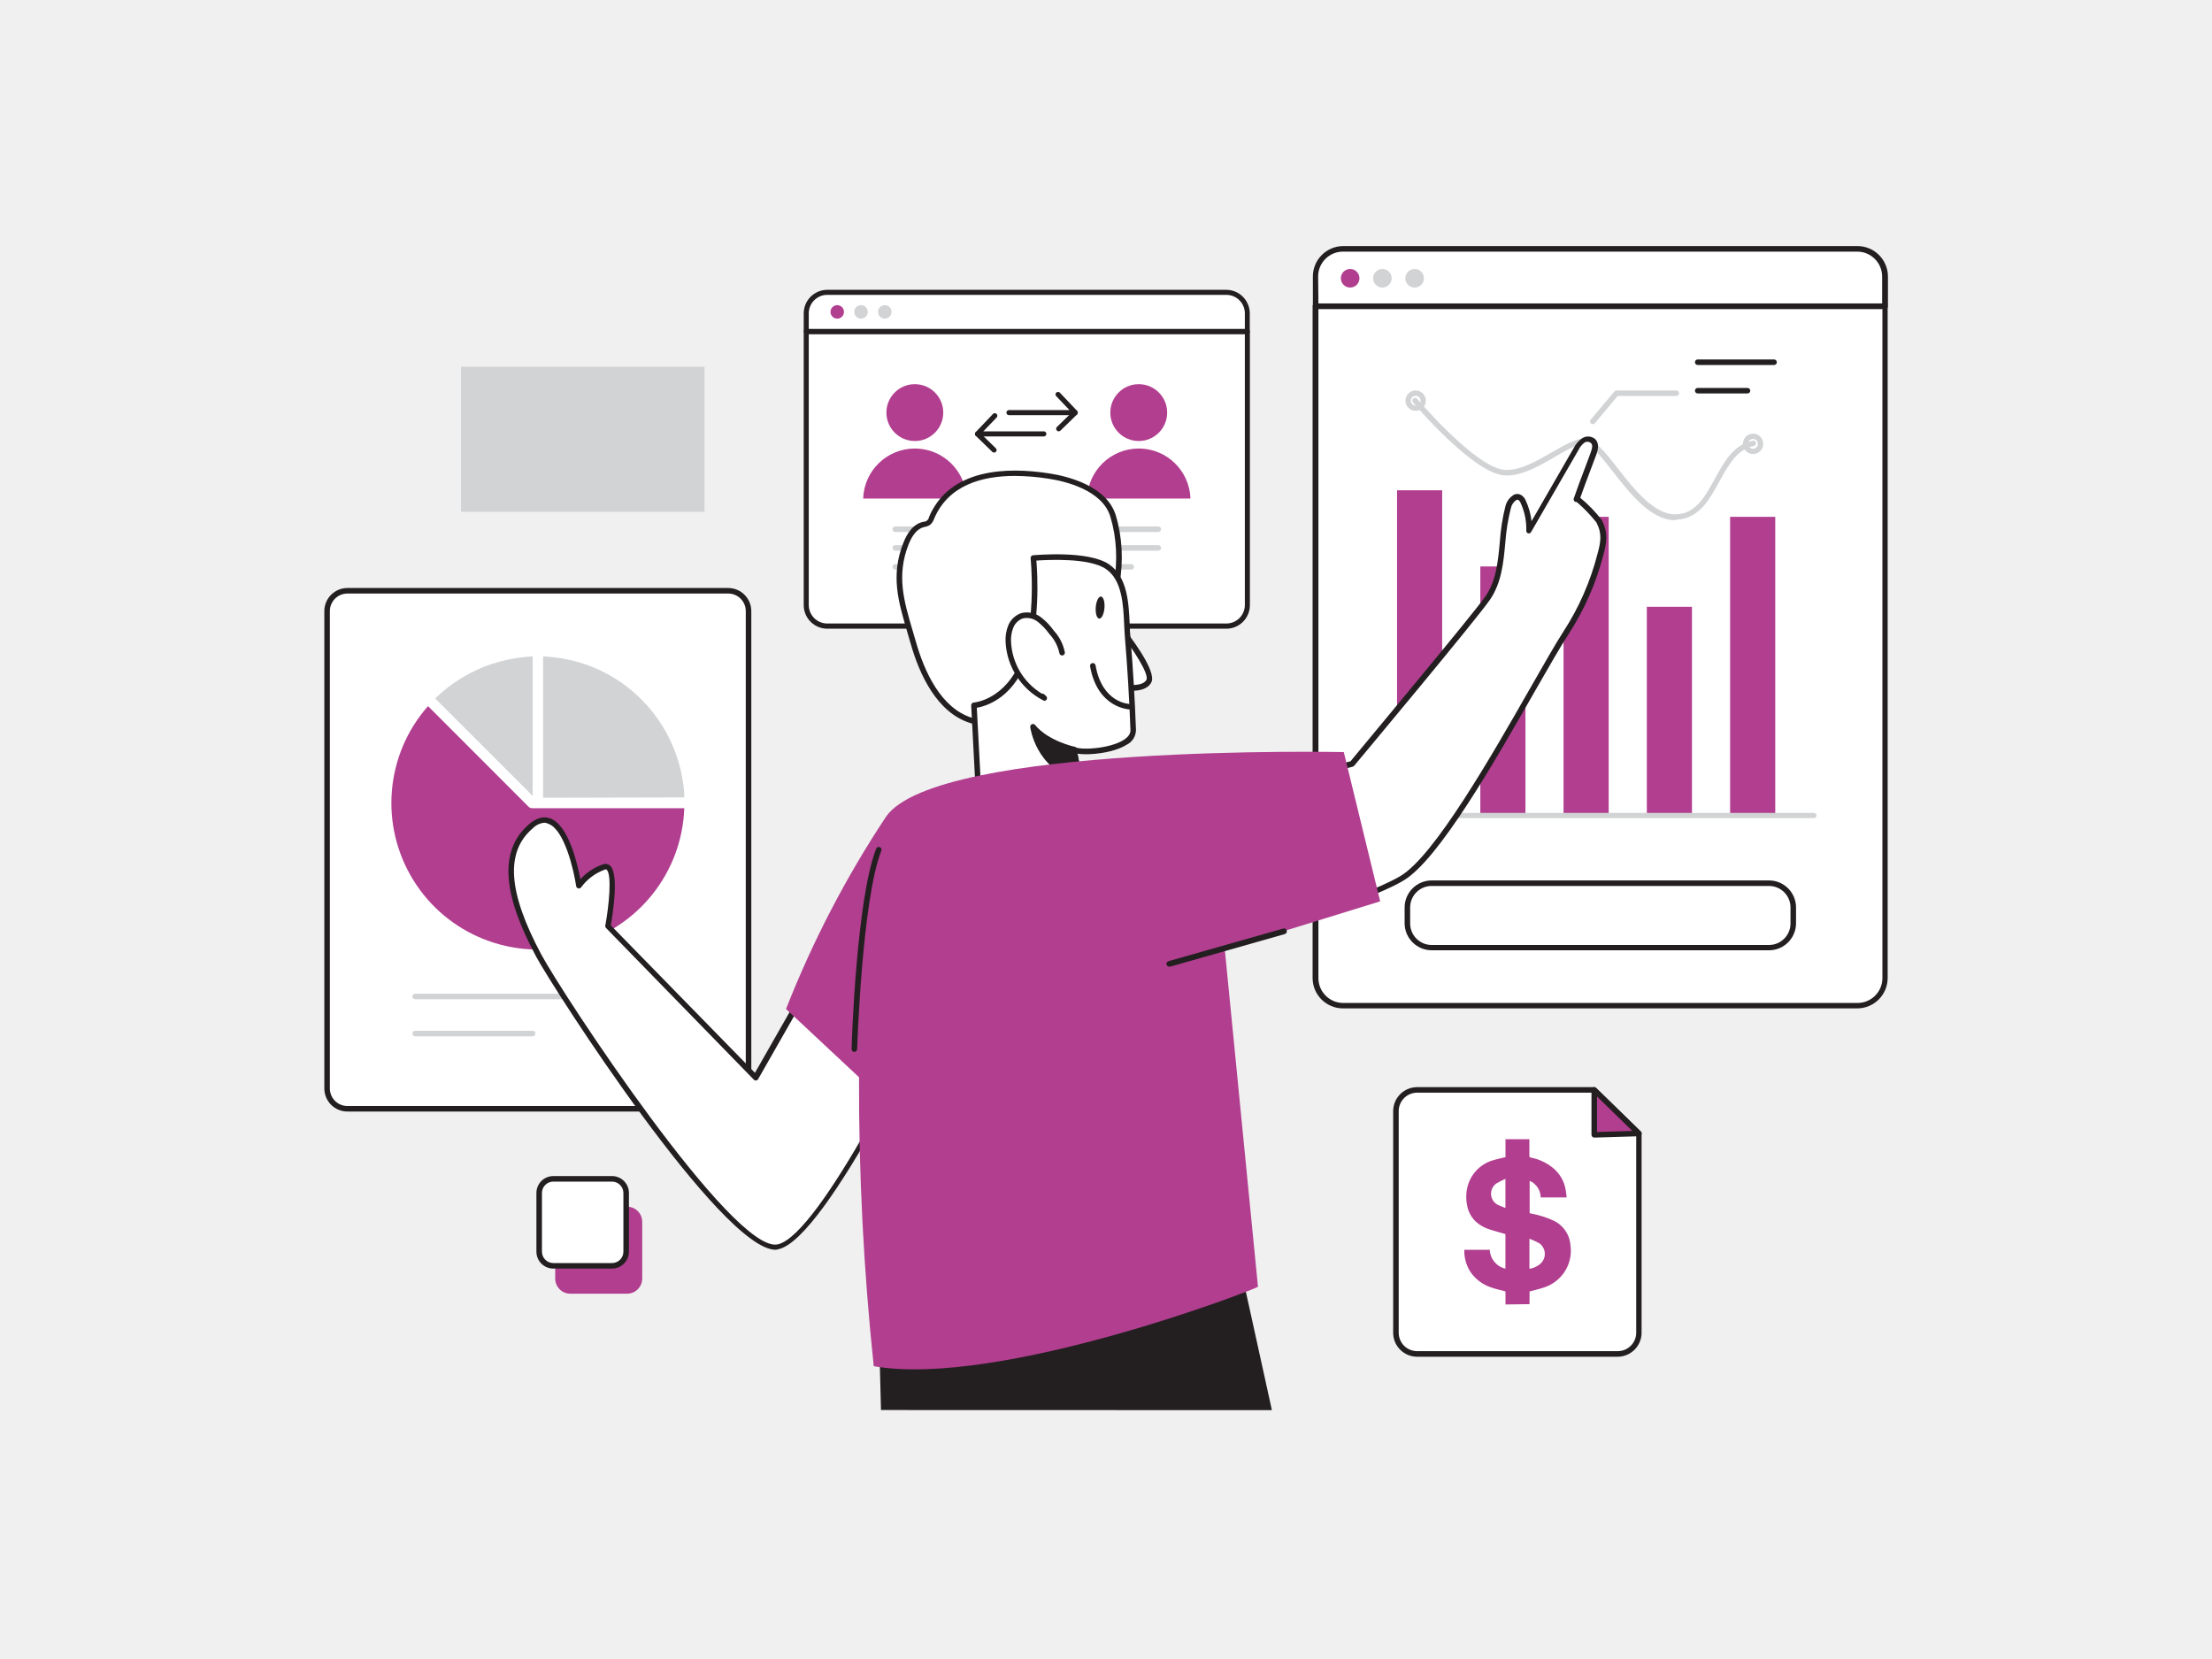
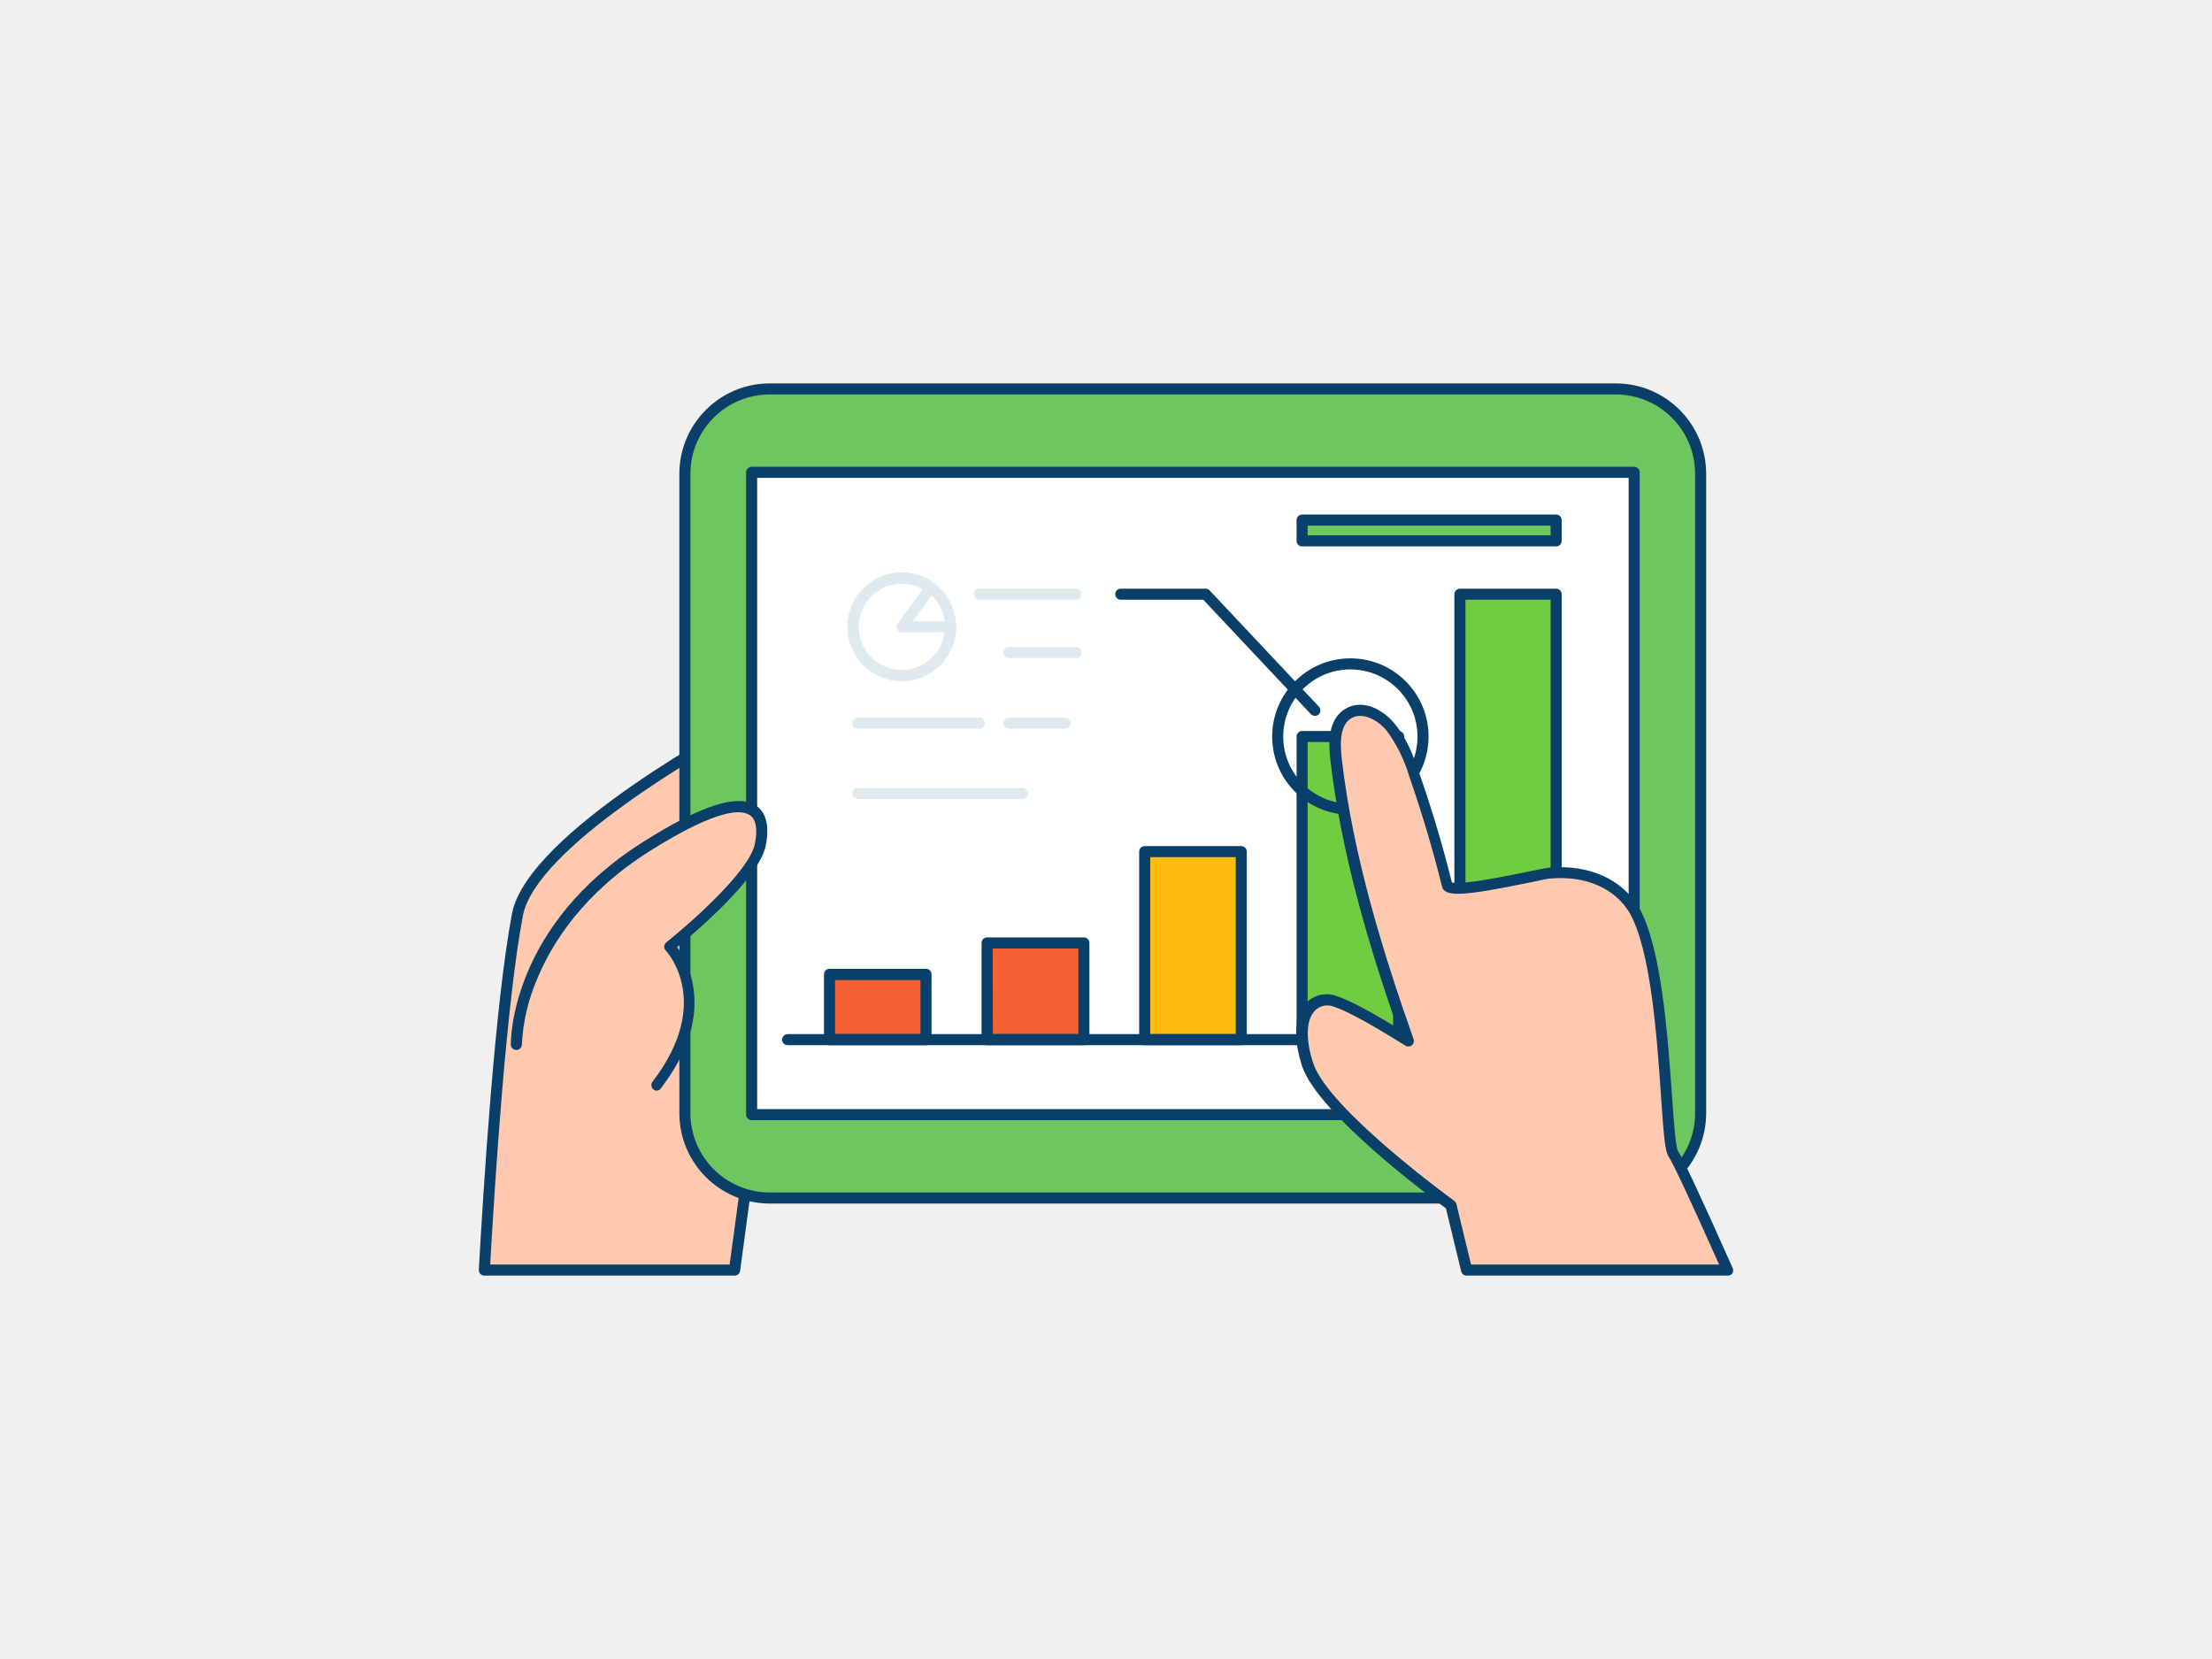
- <svg xmlns="http://www.w3.org/2000/svg" viewBox="0 0 400 300" data-imageid="finance-app-flatline" imageName="Finance app" class="illustrations_image" style="width: 158px;">
-   <g id="_559_finance_app_flatline" data-name="#559_finance_app_flatline">
-     <path d="M145.79,59.94h79.77a0,0,0,0,1,0,0v49.5a3.8,3.8,0,0,1-3.8,3.8H149.59a3.8,3.8,0,0,1-3.8-3.8V59.94A0,0,0,0,1,145.79,59.94Z" fill="#fff" />
-     <path d="M221.76,113.69H149.59a4.26,4.26,0,0,1-4.25-4.26V59.94a.46.46,0,0,1,.45-.46h79.77a.46.46,0,0,1,.46.46v49.49A4.26,4.26,0,0,1,221.76,113.69ZM146.25,60.4v49a3.35,3.35,0,0,0,3.34,3.35h72.17a3.35,3.35,0,0,0,3.35-3.35v-49Z" fill="#231f20" />
-     <path d="M149.59,52.86h72.17a3.8,3.8,0,0,1,3.8,3.8v3.28a0,0,0,0,1,0,0H145.79a0,0,0,0,1,0,0V56.66A3.8,3.8,0,0,1,149.59,52.86Z" fill="#fff" />
-     <path d="M225.56,60.4H145.79a.46.46,0,0,1-.45-.46V56.66a4.26,4.26,0,0,1,4.25-4.25h72.17A4.26,4.26,0,0,1,226,56.66v3.28A.46.46,0,0,1,225.56,60.4Zm-79.31-.92h78.86V56.66a3.35,3.35,0,0,0-3.35-3.34H149.59a3.35,3.35,0,0,0-3.34,3.34Z" fill="#231f20" />
-     <circle cx="165.43" cy="74.61" r="5.14" fill="#b13e8f" class="target-color" />
-     <path d="M156.09,90.15a9.35,9.35,0,0,1,18.69,0Z" fill="#b13e8f" class="target-color" />
-     <circle cx="205.92" cy="74.61" r="5.14" fill="#b13e8f" class="target-color" />
-     <path d="M196.58,90.15a9.35,9.35,0,0,1,18.69,0Z" fill="#b13e8f" class="target-color" />
-     <path d="M194.45,75.07h-12a.46.46,0,1,1,0-.92h10.94L191,71.64a.45.45,0,0,1,0-.64.47.47,0,0,1,.65,0l3.12,3.29a.44.44,0,0,1,.09.49A.46.46,0,0,1,194.45,75.07Z" fill="#231f20" />
-     <path d="M191.45,78a.47.47,0,0,1-.33-.14.46.46,0,0,1,0-.65l3-2.92a.46.46,0,0,1,.64.66l-3,2.92A.46.46,0,0,1,191.45,78Z" fill="#231f20" />
-     <path d="M188.76,78.92h-12a.45.45,0,0,1-.42-.27.46.46,0,0,1,.09-.5l3.12-3.28a.46.46,0,1,1,.67.63L177.82,78h10.94a.47.47,0,0,1,.46.46A.46.46,0,0,1,188.76,78.92Z" fill="#231f20" />
-     <path d="M179.75,81.84a.42.42,0,0,1-.31-.13l-3-2.91a.47.47,0,0,1,0-.65.46.46,0,0,1,.65,0l3,2.92a.45.45,0,0,1,0,.64A.47.47,0,0,1,179.75,81.84Z" fill="#231f20" />
-     <path d="M209.46,96.2H161.89a.5.5,0,0,1-.5-.5.51.51,0,0,1,.5-.5h47.57a.5.5,0,0,1,.5.5A.5.5,0,0,1,209.46,96.2Z" fill="#d1d3d4" />
-     <path d="M209.46,99.58H161.89a.5.5,0,0,1-.5-.5.51.51,0,0,1,.5-.5h47.57a.5.5,0,0,1,.5.5A.5.5,0,0,1,209.46,99.58Z" fill="#d1d3d4" />
-     <path d="M204.57,103H161.89a.5.5,0,0,1-.5-.5.51.51,0,0,1,.5-.5h42.68a.51.51,0,0,1,.5.5A.5.5,0,0,1,204.57,103Z" fill="#d1d3d4" />
-     <circle cx="151.4" cy="56.4" r="1.22" fill="#b13e8f" class="target-color" />
-     <circle cx="155.7" cy="56.4" r="1.22" fill="#d1d3d4" />
-     <circle cx="160" cy="56.4" r="1.22" fill="#d1d3d4" />
-     <path d="M237.91,55.37H340.85a0,0,0,0,1,0,0V176.85a5,5,0,0,1-5,5H242.9a5,5,0,0,1-5-5V55.37A0,0,0,0,1,237.91,55.37Z" fill="#fff" />
-     <path d="M335.85,182.35h-93a5.5,5.5,0,0,1-5.49-5.5V55.37a.5.5,0,0,1,.5-.5H340.85a.5.5,0,0,1,.5.5V176.85A5.51,5.51,0,0,1,335.85,182.35ZM238.41,55.87v121a4.5,4.5,0,0,0,4.49,4.5h93a4.51,4.51,0,0,0,4.5-4.5v-121Z" fill="#231f20" />
-     <path d="M319.86,171.84h-61A4.9,4.9,0,0,1,254,167V164.1a4.9,4.9,0,0,1,4.89-4.89h61a4.89,4.89,0,0,1,4.89,4.89V167A4.89,4.89,0,0,1,319.86,171.84Zm-61-11.63A3.89,3.89,0,0,0,255,164.1V167a3.89,3.89,0,0,0,3.89,3.88h61a3.89,3.89,0,0,0,3.89-3.88V164.1a3.89,3.89,0,0,0-3.89-3.89Z" fill="#231f20" />
-     <rect x="252.63" y="88.66" width="8.16" height="58.81" fill="#b13e8f" class="target-color" />
-     <rect x="267.69" y="102.43" width="8.16" height="45.03" fill="#b13e8f" class="target-color" />
-     <rect x="282.74" y="93.46" width="8.16" height="54.01" fill="#b13e8f" class="target-color" />
-     <rect x="297.8" y="109.73" width="8.16" height="37.73" fill="#b13e8f" class="target-color" />
-     <rect x="312.86" y="93.46" width="8.16" height="54.01" fill="#b13e8f" class="target-color" />
-     <path d="M320.83,66H307a.5.5,0,0,1-.5-.5.5.5,0,0,1,.5-.5h13.81a.51.51,0,0,1,.5.5A.5.5,0,0,1,320.83,66Z" fill="#231f20" />
-     <path d="M316,71.15h-9a.5.5,0,0,1-.5-.5.5.5,0,0,1,.5-.5h9a.5.5,0,0,1,.5.5A.5.5,0,0,1,316,71.15Z" fill="#231f20" />
-     <path d="M302.89,94.07c-4.36,0-8.16-4.86-11.22-8.78-2-2.54-3.87-5-5.12-5h0c-1.42,0-3.38,1.17-5.45,2.37-2.82,1.63-6,3.48-9,3.31-5.61-.3-16.15-12.68-16.59-13.21a.47.47,0,0,1,.05-.67.49.49,0,0,1,.68,0c.1.13,10.71,12.6,15.91,12.88,2.74.16,5.8-1.62,8.5-3.19,2.18-1.26,4.24-2.45,5.9-2.5s3.59,2.32,5.93,5.33c3,3.83,6.7,8.59,10.71,8.4,3.47-.17,5.13-3.19,6.89-6.39s3.43-6.26,6.94-6.93a.48.48,0,0,1,.17.94c-3.06.58-4.62,3.43-6.28,6.45-1.8,3.29-3.67,6.69-7.67,6.89Z" fill="#d1d3d4" />
-     <path d="M328,147.94H246a.47.47,0,0,1-.47-.48A.48.48,0,0,1,246,147h82a.48.48,0,0,1,.48.48A.47.47,0,0,1,328,147.94Z" fill="#d1d3d4" />
-     <path d="M256,74.29a1.84,1.84,0,1,1,1.84-1.84A1.84,1.84,0,0,1,256,74.29Zm0-2.72a.89.89,0,1,0,.89.88A.88.88,0,0,0,256,71.57Z" fill="#d1d3d4" />
-     <path d="M317,82.1a1.84,1.84,0,1,1,1.85-1.84A1.85,1.85,0,0,1,317,82.1Zm0-2.73a.89.89,0,1,0,.89.89A.89.89,0,0,0,317,79.37Z" fill="#d1d3d4" />
-     <path d="M242.9,45h92.95a5,5,0,0,1,5,5v5.35a0,0,0,0,1,0,0H237.91a0,0,0,0,1,0,0V50A5,5,0,0,1,242.9,45Z" fill="#fff" />
-     <path d="M340.85,55.87H237.91a.5.5,0,0,1-.5-.5V50a5.5,5.5,0,0,1,5.49-5.5h93a5.51,5.51,0,0,1,5.5,5.5v5.35A.5.5,0,0,1,340.85,55.87Zm-102.44-1H340.35V50a4.51,4.51,0,0,0-4.5-4.5h-93a4.5,4.5,0,0,0-4.49,4.5Z" fill="#231f20" />
-     <rect x="59.15" y="106.83" width="76.21" height="93.64" rx="3.67" fill="#fff" />
-     <path d="M131.69,201H62.82a4.17,4.17,0,0,1-4.17-4.17V110.5a4.18,4.18,0,0,1,4.17-4.17h68.87a4.18,4.18,0,0,1,4.17,4.17v86.3A4.17,4.17,0,0,1,131.69,201ZM62.82,107.33a3.18,3.18,0,0,0-3.17,3.17v86.3A3.17,3.17,0,0,0,62.82,200h68.87a3.17,3.17,0,0,0,3.17-3.17V110.5a3.18,3.18,0,0,0-3.17-3.17Z" fill="#231f20" />
-     <path d="M116.15,180.69H75.08a.5.5,0,0,1-.5-.5.51.51,0,0,1,.5-.5h41.07a.5.5,0,0,1,.5.5A.5.5,0,0,1,116.15,180.69Z" fill="#d1d3d4" />
-     <path d="M96.32,187.4H75.08a.51.51,0,0,1-.5-.5.5.5,0,0,1,.5-.5H96.32a.5.5,0,0,1,.5.5A.51.51,0,0,1,96.32,187.4Z" fill="#d1d3d4" />
-     <path d="M77.62,127.91q9,9,17.93,17.94a.93.93,0,0,0,.72.3h27.47a26.49,26.49,0,1,1-46.35-18.45Z" fill="#b13e8f" class="target-color" />
-     <path d="M98.21,118.68v25.58l.26,0,24.76-.06c.55,0,.55,0,.51-.55a26.72,26.72,0,0,0-15.8-22.7,27.1,27.1,0,0,0-8.57-2.17Z" fill="#d1d3d4" />
-     <path d="M96.32,143.92V118.7a28.63,28.63,0,0,0-8.69,1.83,27.26,27.26,0,0,0-8.94,5.77Z" fill="#d1d3d4" />
-     <path d="M175.7,130.3c-5.89-1.77-9-8.66-10.57-14.14-1.76-6.23-3.83-11.33-1.32-17.82.57-1.49,1.49-3,3-3.48a3,3,0,0,0,1.07-.37,2.28,2.28,0,0,0,.57-.93c3.58-8.44,13.71-8.67,21.31-7.48,4.4.69,10.11,2.7,11.48,7.22,2.51,8.33.39,17.39-4.23,24.59C192.69,124.66,184.52,133,175.7,130.3Z" fill="#fff" />
-     <path d="M179.07,131.3a11.9,11.9,0,0,1-3.51-.52h0c-6.15-1.85-9.33-8.89-10.91-14.48-.2-.71-.4-1.41-.61-2.1-1.6-5.43-3-10.13-.7-16,.81-2.11,1.95-3.38,3.36-3.78l.3-.07a1,1,0,0,0,1-.87c3.73-8.76,14-9.1,21.88-7.85,3,.47,10.26,2.16,11.89,7.57,2.38,7.92.82,17-4.29,25C193.15,124.87,186.33,131.3,179.07,131.3Zm4.44-45.24c-6,0-12,1.7-14.57,7.69a2.53,2.53,0,0,1-.72,1.13,2.34,2.34,0,0,1-1,.4l-.25.07c-1.09.3-2,1.37-2.7,3.17-2.16,5.59-.82,10.14.73,15.4.21.69.41,1.39.62,2.11,1.51,5.34,4.51,12.08,10.23,13.8h0c8,2.39,16-4.74,20.77-12.21,4.95-7.72,6.47-16.53,4.17-24.18-1.47-4.86-8.24-6.42-11.08-6.86A40.3,40.3,0,0,0,183.51,86.06Z" fill="#231f20" />
-     <path d="M202.46,113.44s6.31,7.89,5.32,9.74-4.91,1-4.91,1" fill="#fff" />
-     <path d="M204.74,124.91a10,10,0,0,1-2-.2.5.5,0,0,1,.2-1c1,.2,3.71.46,4.37-.78.52-1-2.34-5.53-5.27-9.2a.51.51,0,0,1,.07-.71.52.52,0,0,1,.71.08c1.53,1.92,6.44,8.31,5.37,10.3C207.57,124.63,206,124.91,204.74,124.91Z" fill="#231f20" />
-     <path d="M200.26,102.44c3.8,2.56,3.33,8.76,3.66,12.73q.69,8.37,1,16.78c.13,3.55-9,4.46-10.73,3.55l2.7,13.85L177,143.71l-.85-16.19s6-.51,9-8,1.77-18.6,1.77-18.6S196.55,99.93,200.26,102.44Z" fill="#fff" />
-     <path d="M196.89,149.85l-.14,0-19.91-5.64a.5.5,0,0,1-.37-.45l-.85-16.2a.5.5,0,0,1,.45-.52c.24,0,5.79-.59,8.56-7.72,2.85-7.34,1.75-18.26,1.74-18.37a.56.56,0,0,1,.11-.37.5.5,0,0,1,.34-.18c.4,0,9.91-.93,13.72,1.64h0c3.37,2.28,3.58,7.08,3.75,11,0,.76.07,1.49.13,2.16.46,5.58.8,11.23,1,16.8a3,3,0,0,1-1.72,2.69c-2.33,1.46-6.73,1.95-8.87,1.59l2.55,13a.52.52,0,0,1-.15.47A.55.55,0,0,1,196.89,149.85Zm-19.44-6.52,18.79,5.32L193.7,135.6a.48.48,0,0,1,.19-.5.51.51,0,0,1,.53,0c1.11.59,6.25.28,8.75-1.28.86-.54,1.28-1.15,1.25-1.81-.2-5.56-.54-11.2-1-16.76-.06-.68-.09-1.42-.13-2.2-.16-3.64-.36-8.17-3.31-10.16h0c-3-2.06-10.57-1.66-12.57-1.52.19,2.29.77,11.6-1.85,18.33s-7.37,8-8.92,8.29Z" fill="#231f20" />
-     <path d="M204.41,127.8s-5.48,0-6.79-7.4" fill="#fff" />
-     <path d="M204.41,128.3c-.06,0-5.92-.09-7.29-7.81a.51.51,0,0,1,.41-.58.5.5,0,0,1,.58.4c1.21,6.88,6.1,7,6.3,7a.5.5,0,0,1,.5.5A.5.5,0,0,1,204.41,128.3Z" fill="#231f20" />
-     <path d="M192.08,118a7.64,7.64,0,0,0-1.91-3.68,11,11,0,0,0-2.26-2.35,3.67,3.67,0,0,0-3.09-.65,3.42,3.42,0,0,0-2,1.93,6.48,6.48,0,0,0-.45,2.83,12,12,0,0,0,6.49,10.13l-.33-.31" fill="#fff" />
-     <path d="M188.83,126.69a.46.46,0,0,1-.22-.06,12.59,12.59,0,0,1-6.77-10.55,6.91,6.91,0,0,1,.49-3,3.92,3.92,0,0,1,2.35-2.21,4.14,4.14,0,0,1,3.52.72,11.13,11.13,0,0,1,2.36,2.45,8,8,0,0,1,2,3.94.5.5,0,0,1-.44.55.5.5,0,0,1-.55-.44,7.31,7.31,0,0,0-1.81-3.44,10.6,10.6,0,0,0-2.14-2.24,3.18,3.18,0,0,0-2.66-.58,2.92,2.92,0,0,0-1.72,1.66,5.94,5.94,0,0,0-.41,2.61,11.6,11.6,0,0,0,5.58,9.34.46.46,0,0,1,.41.12l.34.3a.5.5,0,0,1-.34.88Z" fill="#231f20" />
-     <path d="M194.19,135.5s-4.89-1-7.39-4.1c0,0,.88,7.4,8.38,9.2Z" fill="#231f20" />
-     <path d="M195.18,141.1l-.12,0c-7.75-1.85-8.75-9.54-8.76-9.62a.5.5,0,0,1,.3-.52.49.49,0,0,1,.58.14c2.37,2.89,7.06,3.92,7.11,3.93a.5.5,0,0,1,.39.4l1,5.09a.5.5,0,0,1-.49.6Zm-7.5-8.12a10.34,10.34,0,0,0,6.86,6.92l-.78-4A16.46,16.46,0,0,1,187.68,133Z" fill="#231f20" />
-     <ellipse cx="198.93" cy="109.86" rx="2" ry="0.79" transform="translate(74.07 299.74) rotate(-85.58)" fill="#231f20" />
-     <path d="M146.89,176.84l-10.26,18-26.72-27.42s2.16-11.65-.72-10.72a9.61,9.61,0,0,0-4.54,3.39s-2.37-16-8.61-10.74-3.37,14.5,1.36,23.38c3.51,6.59,34.7,54.66,43.35,52.73s29.19-45.59,29.19-45.59Z" fill="#fff" />
-     <path d="M140.27,226c-9.83,0-40.18-47.16-43.31-53-3.94-7.41-8.36-18-1.24-24,1.32-1.12,2.6-1.46,3.81-1,3.28,1.24,4.9,8.21,5.42,11a9.67,9.67,0,0,1,4.09-2.7,1.23,1.23,0,0,1,1.27.23c1.67,1.47.5,8.76.14,10.8L136.52,194l9.94-17.43a.5.5,0,0,1,.5-.25l23,3a.48.48,0,0,1,.37.26.51.51,0,0,1,0,.45c-.85,1.79-20.76,43.91-29.54,45.86A2.81,2.81,0,0,1,140.27,226ZM98.46,148.77a3.37,3.37,0,0,0-2.1,1c-5,4.24-4.53,11.48,1.49,22.77,3.81,7.16,34.76,54.25,42.79,52.48,7.76-1.73,26-39.38,28.56-44.7l-22-2.9-10.1,17.71a.51.51,0,0,1-.37.25.48.48,0,0,1-.42-.15l-26.72-27.42a.51.51,0,0,1-.13-.44c.68-3.69,1.21-9.26.23-10.12,0,0-.11-.09-.31,0a9.24,9.24,0,0,0-4.28,3.19.52.52,0,0,1-.53.21.5.5,0,0,1-.38-.41c-.41-2.77-2.09-10.18-5-11.26A2,2,0,0,0,98.46,148.77Z" fill="#231f20" />
-     <path d="M225.05,168.77s20.68-5.36,28.43-9.91c8.5-5,24.51-36.58,29.71-44.43a47.63,47.63,0,0,0,6.21-14.11c.6-2.24.88-3.86-.24-6-.23-.45-3.9-4.47-4.07-4,1-2.81,2-5.48,3.06-8.26.28-.77.49-1.74-.1-2.3a1.47,1.47,0,0,0-1.81,0A4.34,4.34,0,0,0,285,81.26L276.5,96a11.45,11.45,0,0,0-1.07-5.28,1.73,1.73,0,0,0-.63-.82c-.93-.52-1.83.75-2.12,1.77-1.51,5.32-.42,11.73-3.68,16.44-2.48,3.58-24.51,30-24.51,30l-19.44,5" fill="#fff" />
-     <path d="M225.05,169.27a.5.5,0,0,1-.13-1c.21-.05,20.71-5.38,28.31-9.85,6.15-3.62,16.6-21.93,23.52-34.05,2.5-4.37,4.65-8.15,6-10.22a47.31,47.31,0,0,0,6.13-14c.57-2.1.87-3.63-.2-5.68a27.69,27.69,0,0,0-3.56-3.7.55.55,0,0,1-.22,0,.51.51,0,0,1-.31-.64h0c.61-1.8,1.29-3.57,1.94-5.29.38-1,.75-2,1.12-3s.34-1.47,0-1.76a1,1,0,0,0-1.19,0,4,4,0,0,0-1.06,1.36l-8.53,14.77a.49.49,0,0,1-.57.23A.5.5,0,0,1,276,96,11.13,11.13,0,0,0,275,91a1.31,1.31,0,0,0-.43-.59.36.36,0,0,0-.36,0,2.43,2.43,0,0,0-1,1.49,35.78,35.78,0,0,0-1,6.2c-.33,3.6-.68,7.33-2.8,10.38-2.46,3.57-23.64,28.92-24.54,30a.48.48,0,0,1-.26.16l-19.44,5a.51.51,0,0,1-.61-.36.5.5,0,0,1,.36-.61l19.29-5c1.63-2,22-26.4,24.38-29.8,2-2.84,2.3-6.44,2.63-9.91a35.72,35.72,0,0,1,1-6.39,3.33,3.33,0,0,1,1.61-2.14,1.37,1.37,0,0,1,1.23.08,2,2,0,0,1,.84,1,11.93,11.93,0,0,1,1.05,3.74L284.59,81A4.81,4.81,0,0,1,286,79.32a2,2,0,0,1,2.44.06c.62.59.7,1.55.22,2.84-.37,1-.75,2-1.13,3-.59,1.56-1.2,3.17-1.77,4.8a24.41,24.41,0,0,1,3.88,4c1.23,2.36.89,4.14.28,6.4a48.33,48.33,0,0,1-6.27,14.25c-1.36,2.05-3.5,5.81-6,10.16-7.39,12.94-17.5,30.67-23.89,34.42-7.71,4.54-27.71,9.74-28.56,10Z" fill="#231f20" />
-     <path d="M230,255l-6.47-29.42L159,242.89s.13,4.83.31,12.09Z" fill="#231f20" />
-     <path d="M243,136s-73.42-1.55-82.74,11.63a185.82,185.82,0,0,0-18.12,34.83l13.2,12.34A482.86,482.86,0,0,0,158,247.05c22.75,4,69.88-14.2,69.48-14.38l-6-61,28.1-8.68Z" fill="#b13e8f" class="target-color" />
-     <path d="M154.48,190.22h0a.5.5,0,0,1-.48-.52c0-1.1.87-27.13,4.44-36.23a.49.49,0,0,1,.65-.28.48.48,0,0,1,.28.64c-3.5,8.94-4.36,35.64-4.37,35.9A.51.51,0,0,1,154.48,190.22Z" fill="#231f20" />
-     <path d="M211.43,174.79a.49.49,0,0,1-.48-.36.51.51,0,0,1,.35-.62l20.75-5.9a.5.5,0,0,1,.28,1l-20.76,5.9A.34.34,0,0,1,211.43,174.79Z" fill="#231f20" />
-     <path d="M292.55,244.84H256.26a3.82,3.82,0,0,1-3.83-3.83V200.92a3.83,3.83,0,0,1,3.83-3.83h32l8.08,7.88v36A3.83,3.83,0,0,1,292.55,244.84Z" fill="#fff" />
-     <path d="M292.55,245.34H256.26a4.33,4.33,0,0,1-4.33-4.33V200.92a4.34,4.34,0,0,1,4.33-4.33h32a.48.48,0,0,1,.35.14l8.09,7.89a.51.51,0,0,1,.15.35v36A4.34,4.34,0,0,1,292.55,245.34Zm-36.29-47.75a3.34,3.34,0,0,0-3.33,3.33V241a3.33,3.33,0,0,0,3.33,3.33h36.29a3.34,3.34,0,0,0,3.33-3.33V205.18l-7.79-7.59Z" fill="#231f20" />
-     <circle cx="244.15" cy="50.32" r="1.68" fill="#b13e8f" class="target-color" />
-     <circle cx="249.98" cy="50.32" r="1.68" fill="#d1d3d4" />
-     <circle cx="255.81" cy="50.32" r="1.68" fill="#d1d3d4" />
-     <path d="M288,76.69a.47.47,0,0,1-.31-.12.48.48,0,0,1-.06-.67l4.32-5.12a.48.48,0,0,1,.37-.17h10.81a.48.48,0,0,1,0,1H292.52l-4.18,5A.48.48,0,0,1,288,76.69Z" fill="#d1d3d4" />
-     <polygon points="288.3 197.09 288.3 205.21 296.38 204.97 288.3 197.09" fill="#b13e8f" class="target-color" />
-     <path d="M288.29,205.71a.49.49,0,0,1-.34-.14.48.48,0,0,1-.16-.36v-8.12a.51.51,0,0,1,.31-.46.49.49,0,0,1,.54.1l8.09,7.89a.5.5,0,0,1-.34.85l-8.08.24Zm.5-7.43v6.42l6.39-.19Z" fill="#231f20" />
-     <rect x="100.4" y="218.21" width="15.73" height="15.73" rx="2.73" fill="#b13e8f" class="target-color" />
-     <rect x="97.52" y="213.17" width="15.73" height="15.73" rx="2.56" fill="#fff" />
-     <path d="M110.69,229.4H100.08A3.06,3.06,0,0,1,97,226.34V215.73a3.06,3.06,0,0,1,3.06-3.06h10.61a3.06,3.06,0,0,1,3.06,3.06v10.61A3.06,3.06,0,0,1,110.69,229.4Zm-10.61-15.73A2.06,2.06,0,0,0,98,215.73v10.61a2.06,2.06,0,0,0,2.06,2.06h10.61a2.06,2.06,0,0,0,2.06-2.06V215.73a2.06,2.06,0,0,0-2.06-2.06Z" fill="#231f20" />
-     <path d="M272.24,235.89v-2.36c-.86-.24-1.69-.41-2.5-.69A7.29,7.29,0,0,1,265.9,230a7.09,7.09,0,0,1-1.11-4h4.61a3.65,3.65,0,0,0,2.83,3.42v-6.26c-.93-.27-1.85-.52-2.77-.81a6.54,6.54,0,0,1-2.68-1.53,5.34,5.34,0,0,1-1.49-2.9,7.52,7.52,0,0,1,.29-4,6.69,6.69,0,0,1,4.05-4,22.73,22.73,0,0,1,2.33-.6l.28-.06V206h4.32v.31c0,.89,0,1.79,0,2.68,0,.22.07.29.28.34a9,9,0,0,1,4,1.88,6.44,6.44,0,0,1,2.29,4c.08.43.11.87.17,1.32h-4.69a3.31,3.31,0,0,0-2-3v5.85l.51.12a16.59,16.59,0,0,1,3.68,1.17,5.31,5.31,0,0,1,3.18,4.45,6.94,6.94,0,0,1-1.21,5.09,7.16,7.16,0,0,1-3.48,2.58c-.87.3-1.77.49-2.7.75v2.29ZM276.57,224v5.44a3.87,3.87,0,0,0,1.91-.85,2.37,2.37,0,0,0-.11-3.76A14.22,14.22,0,0,0,276.57,224Zm-4.34-5.57v-5.26a15.85,15.85,0,0,0-1.65.84,2.27,2.27,0,0,0,.14,3.79C271.19,218.05,271.7,218.22,272.23,218.44Z" fill="#b13e8f" class="target-color" />
-     <rect x="83.36" y="66.31" width="44.04" height="26.24" fill="#d1d3d4" />
+ <svg xmlns="http://www.w3.org/2000/svg" viewBox="0 0 400 300" data-imageid="finance-analytics-outline" imageName="Finance analytics" class="illustrations_image" style="width: 158px;">
+   <g id="_554_finance_analytics_outline" data-name="#554_finance_analytics_outline">
+     <path d="M132.82,229.67l5-37.23-2.16-62.25s-39.35,20.72-42.11,35.19c-3.08,16.13-5.18,49.47-6,64.29Z" fill="#ffc9b0" />
+     <path d="M132.82,230.67H87.59a1,1,0,0,1-.73-.31,1,1,0,0,1-.27-.75c.77-13.93,2.89-48.09,6-64.41,2.82-14.78,41-35,42.63-35.89a1,1,0,0,1,1.46.85l2.16,62.24a1,1,0,0,1,0,.17l-5,37.23A1,1,0,0,1,132.82,230.67Zm-44.18-2h43.3l4.91-36.28-2.1-60.55c-7,3.85-37.83,21.41-40.19,33.73C91.54,181.38,89.46,214.18,88.64,228.67Z" fill="#093f68" />
+     <rect x="123.89" y="70.33" width="183.64" height="146.3" rx="15.34" fill="#6dc65e" class="target-color" />
+     <path d="M292.19,217.64h-153a16.36,16.36,0,0,1-16.34-16.35V85.67a16.36,16.36,0,0,1,16.34-16.34h153a16.36,16.36,0,0,1,16.34,16.34V201.29A16.36,16.36,0,0,1,292.19,217.64Zm-153-146.31a14.35,14.35,0,0,0-14.34,14.34V201.29a14.36,14.36,0,0,0,14.34,14.35h153a14.36,14.36,0,0,0,14.34-14.35V85.67a14.35,14.35,0,0,0-14.34-14.34Z" fill="#093f68" />
+     <rect x="135.91" y="85.41" width="159.59" height="116.15" fill="#fff" />
+     <path d="M295.51,202.56H135.92a1,1,0,0,1-1-1V85.41a1,1,0,0,1,1-1H295.51a1,1,0,0,1,1,1V201.56A1,1,0,0,1,295.51,202.56Zm-158.59-2H294.51V86.41H136.92Z" fill="#093f68" />
+     <rect x="150.02" y="176.19" width="17.46" height="11.78" fill="#f56132" />
+     <path d="M167.47,189H150a1,1,0,0,1-1-1V176.19a1,1,0,0,1,1-1h17.45a1,1,0,0,1,1,1V188A1,1,0,0,1,167.47,189ZM151,187h15.45v-9.77H151Z" fill="#093f68" />
+     <rect x="178.5" y="170.51" width="17.46" height="17.46" fill="#f56132" />
+     <path d="M196,189H178.5a1,1,0,0,1-1-1V170.51a1,1,0,0,1,1-1H196a1,1,0,0,1,1,1V188A1,1,0,0,1,196,189Zm-16.46-2H195V171.51H179.5Z" fill="#093f68" />
+     <rect x="206.98" y="154" width="17.46" height="33.97" fill="#ffbc0e" />
+     <path d="M224.44,189H207a1,1,0,0,1-1-1V154a1,1,0,0,1,1-1h17.46a1,1,0,0,1,1,1v34A1,1,0,0,1,224.44,189ZM208,187h15.46V155H208Z" fill="#093f68" />
+     <rect x="235.46" y="133.19" width="17.46" height="54.77" fill="#70cc40" />
+     <path d="M252.92,189H235.46a1,1,0,0,1-1-1V133.19a1,1,0,0,1,1-1h17.46a1,1,0,0,1,1,1V188A1,1,0,0,1,252.92,189Zm-16.46-2h15.46V134.19H236.46Z" fill="#093f68" />
+     <rect x="263.95" y="107.45" width="17.46" height="80.52" fill="#70cc40" />
+     <path d="M281.4,189H264a1,1,0,0,1-1-1V107.45a1,1,0,0,1,1-1H281.4a1,1,0,0,1,1,1V188A1,1,0,0,1,281.4,189ZM265,187H280.4V108.45H265Z" fill="#093f68" />
+     <path d="M289.71,189H142.43a1,1,0,0,1,0-2H289.71a1,1,0,0,1,0,2Z" fill="#093f68" />
+     <path d="M244.19,147.33a14.14,14.14,0,1,1,14.14-14.14A14.16,14.16,0,0,1,244.19,147.33Zm0-26.28a12.14,12.14,0,1,0,12.14,12.14A12.16,12.16,0,0,0,244.19,121.05Z" fill="#093f68" />
+     <path d="M262.37,217.91l2.86,11.76h47.18c-3.44-7.74-8.73-19.46-9.81-21-1.64-2.38-1-33.52-7.07-44.11-3.27-5.37-9.33-7.19-15.33-6.65-1.8.16-18,4.17-18.47,2.19q-2.52-10.14-6-20a27.29,27.29,0,0,0-4.23-8.54c-1.87-2.28-5.19-4-7.72-2.47s-2.53,5.22-2.19,8.2c2,17.37,7.25,34.53,13,51,0,0-8.71-5.63-13-7.14s-8,2.6-5.14,11.41S262.37,217.91,262.37,217.91Z" fill="#ffc9b0" />
+     <path d="M312.41,230.67H265.23a1,1,0,0,1-1-.77l-2.76-11.39c-2.85-2.08-23.13-17.14-26-25.7-1.7-5.16-1.37-9.4.89-11.62a5.16,5.16,0,0,1,5.53-1c3,1,7.88,3.92,10.82,5.72-5-14.45-10.15-31.27-12.14-48.52-.35-3-.46-7.28,2.66-9.18s6.79,0,9,2.7,3.29,5.65,4.4,8.84c2.27,6.49,4.26,13.16,5.92,19.83,1.79.52,10.58-1.3,14-2,2-.41,3.05-.63,3.53-.67,7.18-.64,13.11,2,16.26,7.13,4.11,7.17,5.23,23.25,6,33.89.32,4.64.65,9.43,1.08,10.18.86,1.26,4.2,8.39,9.9,21.19a1,1,0,0,1-.08,1A1,1,0,0,1,312.41,230.67Zm-46.4-2h44.86c-5.06-11.33-8.36-18.4-9.1-19.47s-.93-4.15-1.42-11.17c-.72-10.46-1.82-26.26-5.69-33-2.72-4.47-8-6.73-14.37-6.16-.38,0-1.73.32-3.29.64-12.42,2.57-15.76,2.74-16.24.8-1.66-6.71-3.66-13.41-5.93-19.93a26.6,26.6,0,0,0-4.06-8.23c-1.64-2-4.44-3.46-6.43-2.26-1.63,1-2.17,3.29-1.72,7.24,2.1,18.14,7.74,35.85,13,50.78a1,1,0,0,1-1.49,1.17c-.08,0-8.65-5.58-12.81-7a3.22,3.22,0,0,0-3.47.59c-1.67,1.64-1.82,5.22-.39,9.57,2.77,8.4,25.29,24.75,25.52,24.91a1,1,0,0,1,.38.58Z" fill="#093f68" />
+     <path d="M93.41,188.91s-.25-20.86,23.65-35.89c20.5-12.88,21.53-5.33,20.45-.16-1.33,6.37-16.4,18.33-16.4,18.33s9.44,9.71-2.33,25" fill="#ffc9b0" />
+     <path d="M118.78,197.23a1,1,0,0,1-.6-.21,1,1,0,0,1-.19-1.4c11.11-14.48,2.49-23.64,2.4-23.73a1,1,0,0,1,.1-1.48c4.11-3.27,15-12.82,16-17.76.32-1.51.63-4.19-.86-5.22s-5.58-1.42-18.08,6.44c-12.08,7.59-17.73,16.71-20.35,23a34.19,34.19,0,0,0-2.83,12,1,1,0,0,1-1,1h0a1,1,0,0,1-1-1c0-.88,0-21.61,24.12-36.75,10.42-6.55,17.05-8.65,20.29-6.4,1.82,1.27,2.4,3.79,1.67,7.28-1.23,5.86-12.81,15.68-16,18.28,2,2.79,7.24,12.24-2.93,25.5A1,1,0,0,1,118.78,197.23Z" fill="#093f68" />
+     <path d="M237.77,129.45a1,1,0,0,1-.73-.32l-19.45-20.68H202.67a1,1,0,0,1,0-2H218a1,1,0,0,1,.73.31l19.75,21a1,1,0,0,1,0,1.42A1,1,0,0,1,237.77,129.45Z" fill="#093f68" />
+     <path d="M194.54,108.45H177.08a1,1,0,0,1,0-2h17.46a1,1,0,0,1,0,2Z" fill="#dfeaef" />
+     <path d="M194.54,119H182.43a1,1,0,0,1,0-2h12.11a1,1,0,0,1,0,2Z" fill="#dfeaef" />
+     <path d="M177.08,131.77h-22a1,1,0,0,1,0-2h22a1,1,0,0,1,0,2Z" fill="#dfeaef" />
+     <path d="M192.62,131.77H182.43a1,1,0,0,1,0-2h10.19a1,1,0,0,1,0,2Z" fill="#dfeaef" />
+     <path d="M184.87,144.48H155.12a1,1,0,0,1,0-2h29.75a1,1,0,0,1,0,2Z" fill="#dfeaef" />
+     <path d="M163.08,123.16a9.82,9.82,0,1,1,9.82-9.82A9.83,9.83,0,0,1,163.08,123.16Zm0-17.63a7.82,7.82,0,1,0,7.82,7.81A7.82,7.82,0,0,0,163.08,105.53Z" fill="#dfeaef" />
+     <path d="M163.08,123.16a9.82,9.82,0,1,1,5.83-17.71,1,1,0,0,1,.4.65,1,1,0,0,1-.19.74l-4.06,5.5h6.84a1,1,0,0,1,1,1A9.82,9.82,0,0,1,163.08,123.16Zm0-17.63a7.82,7.82,0,1,0,7.76,8.81h-7.76a1,1,0,0,1-.89-.55,1,1,0,0,1,.09-1l4.6-6.24A7.88,7.88,0,0,0,163.08,105.53Z" fill="#dfeaef" />
+     <rect x="235.46" y="94.05" width="45.94" height="3.75" fill="#6dc65e" class="target-color" />
+     <path d="M281.4,98.81H235.46a1,1,0,0,1-1-1V94.05a1,1,0,0,1,1-1H281.4a1,1,0,0,1,1,1v3.76A1,1,0,0,1,281.4,98.81Zm-44.94-2H280.4V95.05H236.46Z" fill="#093f68" />
  </g>
</svg>
